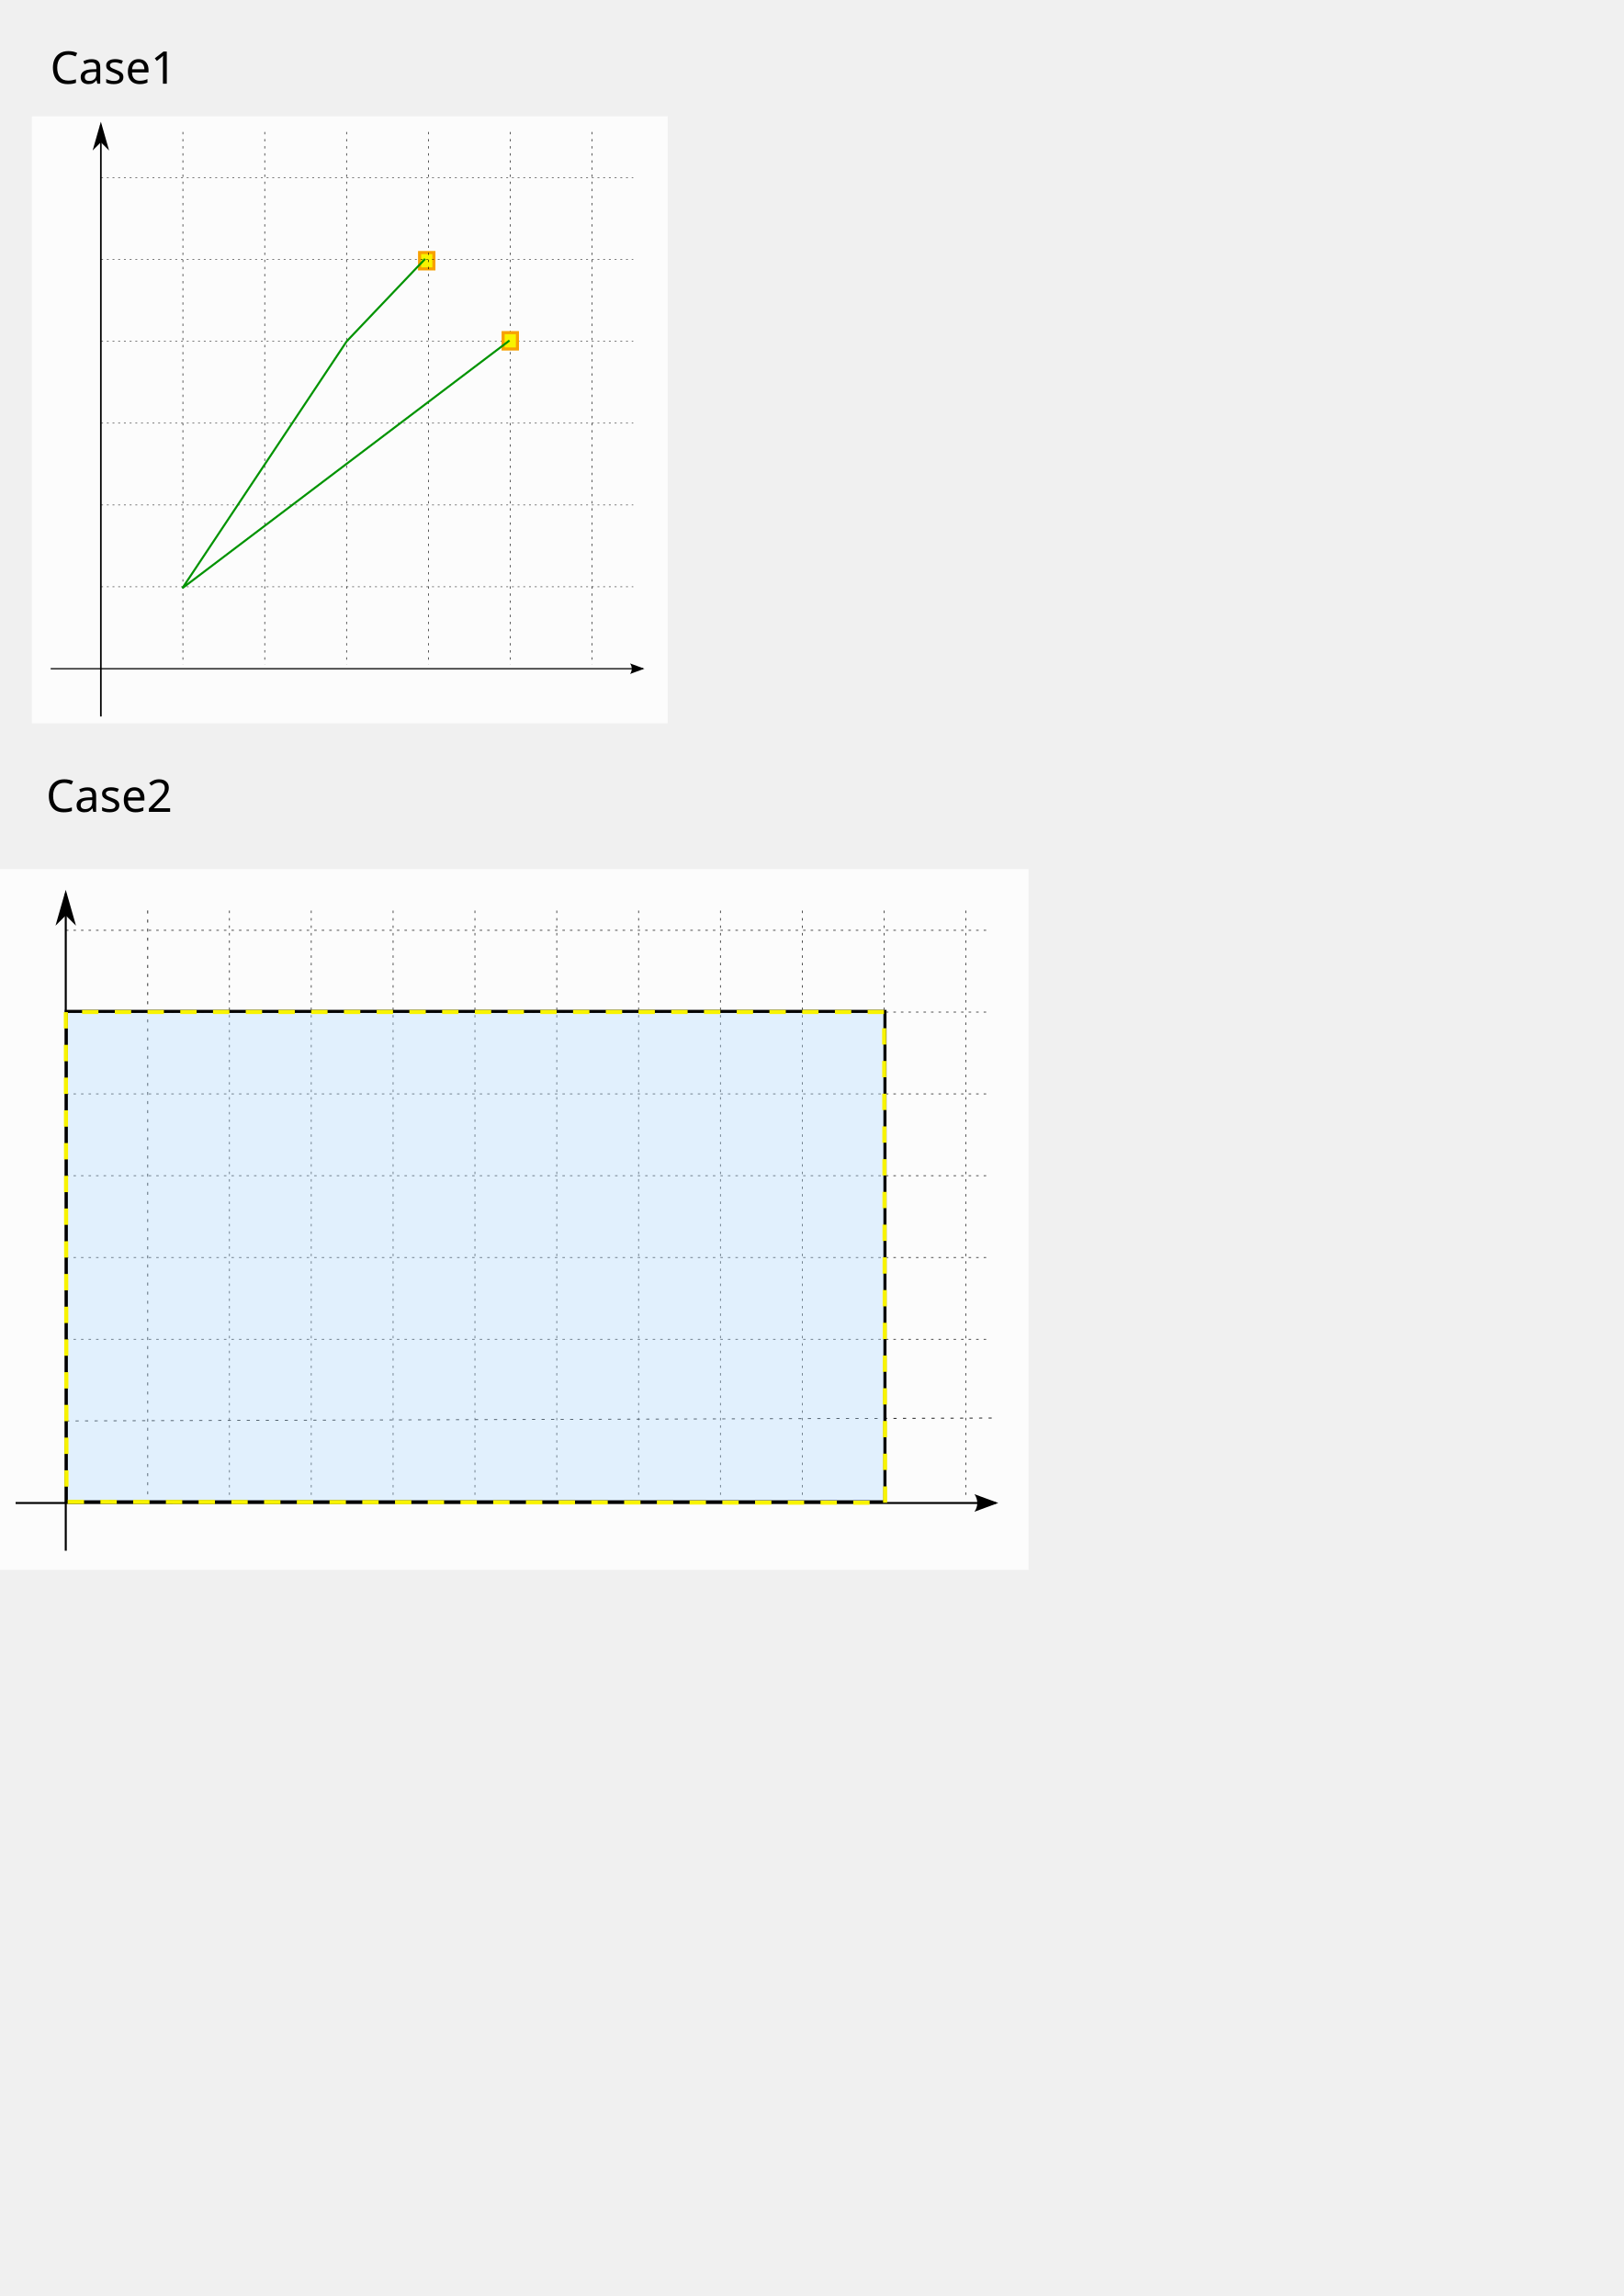
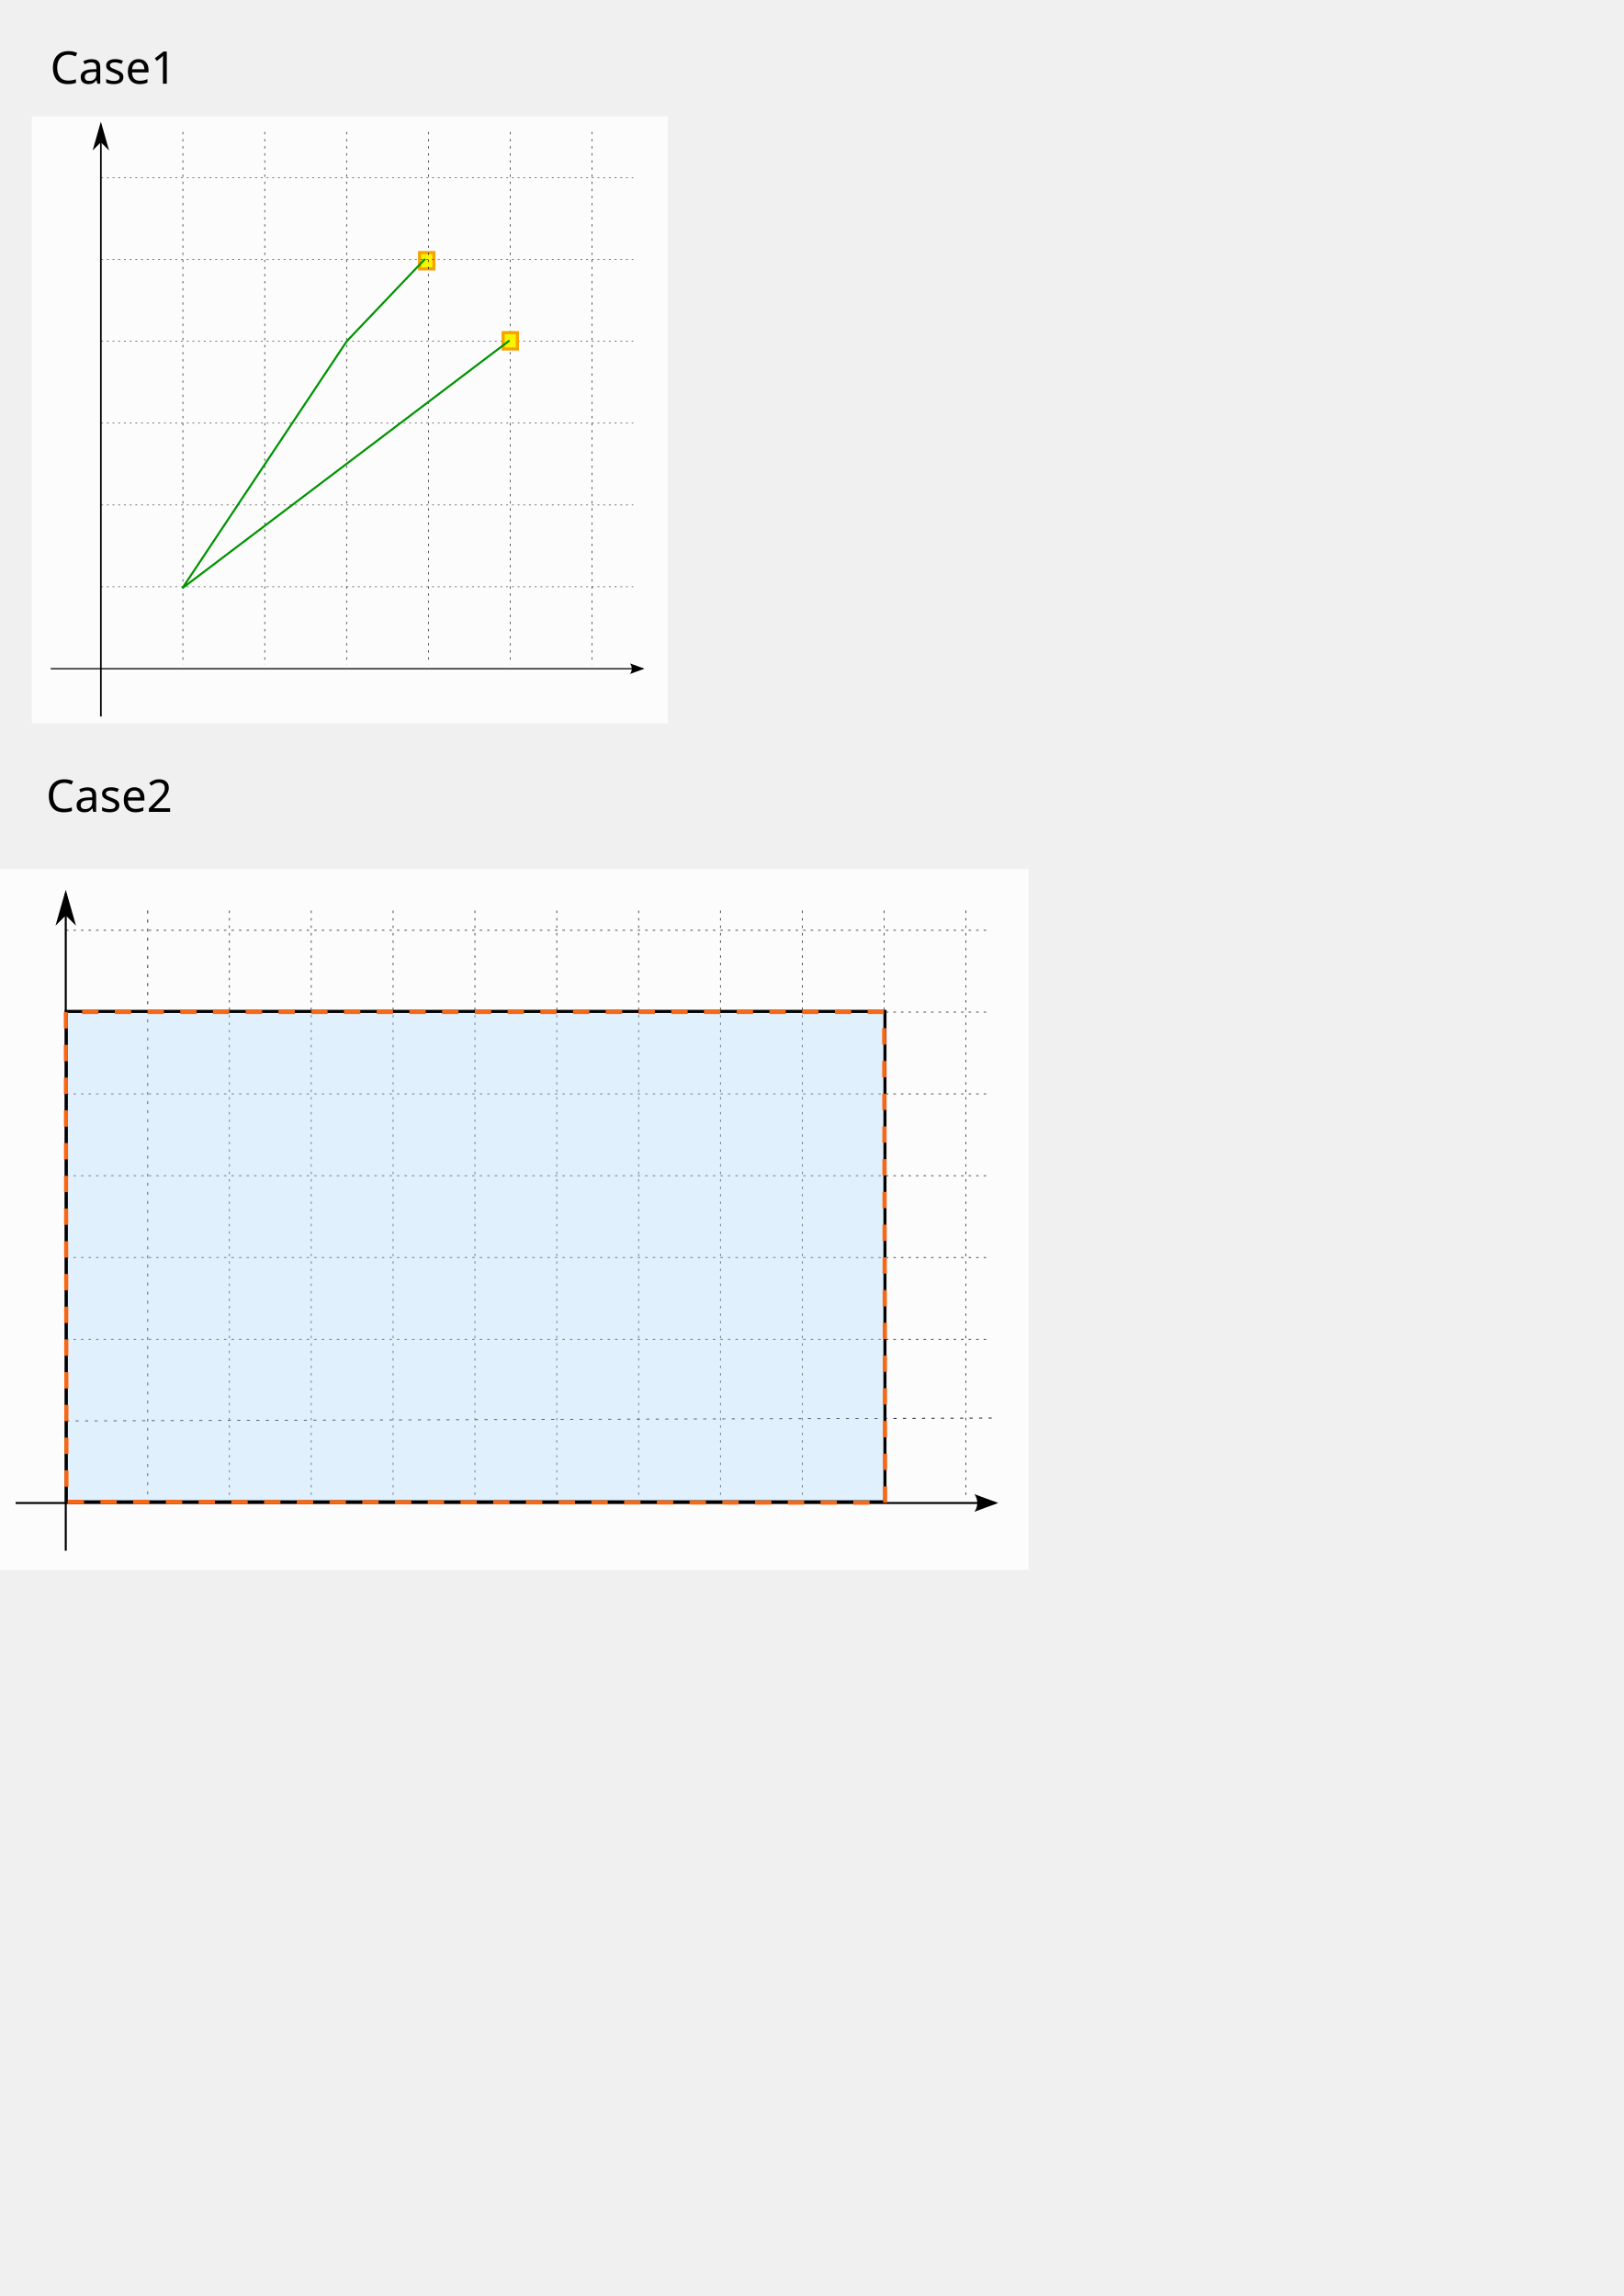
<svg xmlns="http://www.w3.org/2000/svg" width="210mm" height="297mm" id="svg2" version="1.1">
  <defs id="defs4">
    <marker orient="auto" refY="0.0" refX="0.0" id="Arrow1Mend" style="overflow:visible;">
      <path id="path4369" d="M 0.0,0.0 L 5.0,-5.0 L -12.5,0.0 L 5.0,5.0 L 0.0,0.0 z " style="fill-rule:evenodd;stroke:#000000;stroke-width:1.0pt;" transform="scale(0.4) rotate(180) translate(10,0)" />
    </marker>
    <marker orient="auto" refY="0.0" refX="0.0" id="Arrow1Lstart" style="overflow:visible">
      <path id="path3824" d="M 0.0,0.0 L 5.0,-5.0 L -12.5,0.0 L 5.0,5.0 L 0.0,0.0 z " style="fill-rule:evenodd;stroke:#000000;stroke-width:1.0pt" transform="scale(0.8) translate(12.5,0)" />
    </marker>
    <marker orient="auto" refY="0.0" refX="0.0" id="Arrow2Lend" style="overflow:visible;">
      <path id="path3845" style="fill-rule:evenodd;stroke-width:0.625;stroke-linejoin:round;" d="M 8.719,4.034 L -2.207,0.016 L 8.719,-4.002 C 6.973,-1.63 6.983,1.616 8.719,4.034 z " transform="scale(1.1) rotate(180) translate(1,0)" />
    </marker>
    <marker orient="auto" refY="0" refX="0" id="Arrow2Lend-2" style="overflow:visible">
      <path id="path3845-1" style="fill-rule:evenodd;stroke-width:0.625;stroke-linejoin:round" d="M 8.719,4.034 -2.207,0.016 8.719,-4.002 c -1.745,2.372 -1.735,5.617 -6e-7,8.035 z" transform="matrix(-1.1,0,0,-1.1,-1.1,0)" />
    </marker>
    <marker orient="auto" refY="0" refX="0" id="Arrow1Lstart-4" style="overflow:visible">
      <path id="path3824-1" d="M 0,0 5,-5 -12.5,0 5,5 0,0 z" style="fill-rule:evenodd;stroke:#000000;stroke-width:1pt" transform="matrix(0.8,0,0,0.8,10,0)" />
    </marker>
    <marker orient="auto" refY="0" refX="0" id="Arrow2Lend-5" style="overflow:visible">
      <path id="path3845-3" style="fill-rule:evenodd;stroke-width:0.625;stroke-linejoin:round" d="M 8.719,4.034 -2.207,0.016 8.719,-4.002 c -1.745,2.372 -1.735,5.617 -6e-7,8.035 z" transform="matrix(-1.1,0,0,-1.1,-1.1,0)" />
    </marker>
    <marker orient="auto" refY="0" refX="0" id="Arrow1Lstart-8" style="overflow:visible">
      <path id="path3824-8" d="M 0,0 5,-5 -12.5,0 5,5 0,0 z" style="fill-rule:evenodd;stroke:#000000;stroke-width:1pt" transform="matrix(0.8,0,0,0.8,10,0)" />
    </marker>
    <marker orient="auto" refY="0" refX="0" id="Arrow2Lend-0" style="overflow:visible">
      <path id="path3845-2" style="fill-rule:evenodd;stroke-width:0.625;stroke-linejoin:round" d="M 8.719,4.034 -2.207,0.016 8.719,-4.002 c -1.745,2.372 -1.735,5.617 -6e-7,8.035 z" transform="matrix(-1.1,0,0,-1.1,-1.1,0)" />
    </marker>
    <marker orient="auto" refY="0" refX="0" id="Arrow1Lstart-9" style="overflow:visible">
      <path id="path3824-2" d="M 0,0 5,-5 -12.5,0 5,5 0,0 z" style="fill-rule:evenodd;stroke:#000000;stroke-width:1pt" transform="matrix(0.8,0,0,0.8,10,0)" />
    </marker>
    <marker orient="auto" refY="0" refX="0" id="Arrow2Lend-7" style="overflow:visible">
      <path id="path3845-23" style="fill-rule:evenodd;stroke-width:0.625;stroke-linejoin:round" d="M 8.719,4.034 -2.207,0.016 8.719,-4.002 c -1.745,2.372 -1.735,5.617 -6e-7,8.035 z" transform="matrix(-1.1,0,0,-1.1,-1.1,0)" />
    </marker>
    <marker orient="auto" refY="0" refX="0" id="Arrow1Lstart-83" style="overflow:visible">
      <path id="path3824-4" d="M 0,0 5,-5 -12.5,0 5,5 0,0 z" style="fill-rule:evenodd;stroke:#000000;stroke-width:1pt" transform="matrix(0.8,0,0,0.8,10,0)" />
    </marker>
    <marker orient="auto" refY="0" refX="0" id="Arrow2Lend-73" style="overflow:visible">
      <path id="path3845-19" style="fill-rule:evenodd;stroke-width:0.625;stroke-linejoin:round" d="M 8.719,4.034 -2.207,0.016 8.719,-4.002 c -1.745,2.372 -1.735,5.617 -6e-7,8.035 z" transform="matrix(-1.1,0,0,-1.1,-1.1,0)" />
    </marker>
    <marker orient="auto" refY="0" refX="0" id="Arrow1Lstart-88" style="overflow:visible">
      <path id="path3824-3" d="M 0,0 5,-5 -12.5,0 5,5 0,0 z" style="fill-rule:evenodd;stroke:#000000;stroke-width:1pt" transform="matrix(0.8,0,0,0.8,10,0)" />
    </marker>
    <marker orient="auto" refY="0" refX="0" id="Arrow2Lend-9" style="overflow:visible">
      <path id="path3845-8" style="fill-rule:evenodd;stroke-width:0.625;stroke-linejoin:round" d="M 8.719,4.034 -2.207,0.016 8.719,-4.002 c -1.745,2.372 -1.735,5.617 -6e-7,8.035 z" transform="matrix(-1.1,0,0,-1.1,-1.1,0)" />
    </marker>
    <marker orient="auto" refY="0" refX="0" id="Arrow1Lstart-0" style="overflow:visible">
      <path id="path3824-5" d="M 0,0 5,-5 -12.5,0 5,5 0,0 z" style="fill-rule:evenodd;stroke:#000000;stroke-width:1pt" transform="matrix(0.8,0,0,0.8,10,0)" />
    </marker>
    <marker orient="auto" refY="0" refX="0" id="marker7350" style="overflow:visible">
      <path id="path7352" style="fill-rule:evenodd;stroke-width:0.625;stroke-linejoin:round" d="M 8.719,4.034 -2.207,0.016 8.719,-4.002 c -1.745,2.372 -1.735,5.617 -6e-7,8.035 z" transform="matrix(-1.1,0,0,-1.1,-1.1,0)" />
    </marker>
    <marker orient="auto" refY="0" refX="0" id="marker7354" style="overflow:visible">
      <path id="path7356" d="M 0,0 5,-5 -12.5,0 5,5 0,0 z" style="fill-rule:evenodd;stroke:#000000;stroke-width:1pt" transform="matrix(0.8,0,0,0.8,10,0)" />
    </marker>
    <marker orient="auto" refY="0" refX="0" id="Arrow1Mend-3" style="overflow:visible">
      <path id="path4369-1" d="M 0,0 5,-5 -12.5,0 5,5 0,0 z" style="fill-rule:evenodd;stroke:#000000;stroke-width:1pt" transform="matrix(-0.4,0,0,-0.4,-4,0)" />
    </marker>
    <marker orient="auto" refY="0" refX="0" id="Arrow1Mend-31" style="overflow:visible">
      <path id="path4369-4" d="M 0,0 5,-5 -12.5,0 5,5 0,0 z" style="fill-rule:evenodd;stroke:#000000;stroke-width:1pt" transform="matrix(-0.4,0,0,-0.4,-4,0)" />
    </marker>
  </defs>
  <g id="layer6" />
  <g id="layer1" style="display:inline">
    <rect style="opacity:0.8;fill:#ffffff;fill-opacity:1;fill-rule:nonzero;stroke:none" id="rect4031" width="310.806" height="296.768" x="15.578" y="56.866" />
    <rect style="fill:#f8f300;fill-opacity:1;stroke:#f8a100;stroke-width:1.5;stroke-linecap:butt;stroke-linejoin:miter;stroke-miterlimit:4;stroke-opacity:1;stroke-dasharray:none;display:inline" id="rect7163-9-2" width="7" height="8" x="205.096" y="123.467" />
    <path style="fill:none;stroke:#000000;stroke-width:0.792px;stroke-linecap:butt;stroke-linejoin:miter;stroke-opacity:1;marker-start:url(#Arrow1Lstart);marker-end:none" d="m 49.306,61.044 0,289.244" id="path4033" />
    <path style="fill:none;stroke:#000000;stroke-width:0.585px;stroke-linecap:butt;stroke-linejoin:miter;stroke-opacity:1;marker-end:url(#Arrow2Lend)" d="m 24.763,326.935 289.467,0" id="path4035" />
    <path id="path4037" d="m 89.396,64.506 0,260.4" style="fill:none;stroke:#000000;stroke-width:0.289;stroke-linecap:butt;stroke-linejoin:miter;stroke-miterlimit:4;stroke-opacity:1;stroke-dasharray:1.157, 2.314;stroke-dashoffset:0" />
    <path style="fill:none;stroke:#000000;stroke-width:0.289;stroke-linecap:butt;stroke-linejoin:miter;stroke-miterlimit:4;stroke-opacity:1;stroke-dasharray:1.157, 2.314;stroke-dashoffset:0" d="m 129.396,64.506 0,260.4" id="path4039" />
    <path id="path4041" d="m 169.396,64.506 0,260.4" style="fill:none;stroke:#000000;stroke-width:0.289;stroke-linecap:butt;stroke-linejoin:miter;stroke-miterlimit:4;stroke-opacity:1;stroke-dasharray:1.157, 2.314;stroke-dashoffset:0" />
    <path style="fill:none;stroke:#000000;stroke-width:0.289;stroke-linecap:butt;stroke-linejoin:miter;stroke-miterlimit:4;stroke-opacity:1;stroke-dasharray:1.157, 2.314;stroke-dashoffset:0" d="m 209.396,64.506 0,260.4" id="path4043" />
    <path id="path4045" d="m 249.396,64.506 0,260.4" style="fill:none;stroke:#000000;stroke-width:0.289;stroke-linecap:butt;stroke-linejoin:miter;stroke-miterlimit:4;stroke-opacity:1;stroke-dasharray:1.157, 2.314;stroke-dashoffset:0" />
    <path id="path4047" d="m 49.429,286.887 260.13,0" style="fill:none;stroke:#000000;stroke-width:0.232;stroke-linecap:butt;stroke-linejoin:miter;stroke-miterlimit:4;stroke-opacity:1;stroke-dasharray:0.93, 1.859;stroke-dashoffset:0" />
    <path style="fill:none;stroke:#000000;stroke-width:0.232;stroke-linecap:butt;stroke-linejoin:miter;stroke-miterlimit:4;stroke-opacity:1;stroke-dasharray:0.93, 1.859;stroke-dashoffset:0" d="m 49.429,246.896 260.13,0" id="path4049" />
    <path id="path4051" d="m 49.429,206.904 260.13,0" style="fill:none;stroke:#000000;stroke-width:0.232;stroke-linecap:butt;stroke-linejoin:miter;stroke-miterlimit:4;stroke-opacity:1;stroke-dasharray:0.93, 1.859;stroke-dashoffset:0" />
    <path style="fill:none;stroke:#000000;stroke-width:0.232;stroke-linecap:butt;stroke-linejoin:miter;stroke-miterlimit:4;stroke-opacity:1;stroke-dasharray:0.93, 1.859;stroke-dashoffset:0" d="m 49.429,166.912 260.13,0" id="path4053" />
    <path id="path4055" d="m 49.429,126.92 260.13,0" style="fill:none;stroke:#000000;stroke-width:0.232;stroke-linecap:butt;stroke-linejoin:miter;stroke-miterlimit:4;stroke-opacity:1;stroke-dasharray:0.93, 1.859;stroke-dashoffset:0" />
    <flowRoot xml:space="preserve" id="flowRoot4057" style="font-size:40px;font-style:normal;font-weight:normal;line-height:125%;letter-spacing:0px;word-spacing:0px;fill:#000000;fill-opacity:1;stroke:none;font-family:Sans" transform="matrix(0.6167409,0,0,0.6167409,-8.924383,-64.75432)">
      <flowRegion id="flowRegion4059">
        <rect id="rect4061" width="121.218" height="48.487" x="487.399" y="626.078" />
      </flowRegion>
      <flowPara id="flowPara4063" style="font-style:italic">x</flowPara>
    </flowRoot>
    <flowRoot transform="matrix(0.6167409,0,0,0.6167409,-270.9661,-322.4057)" style="font-size:40px;font-style:normal;font-weight:normal;line-height:125%;letter-spacing:0px;word-spacing:0px;fill:#000000;fill-opacity:1;stroke:none;font-family:Sans" id="flowRoot4065" xml:space="preserve">
      <flowRegion id="flowRegion4067">
        <rect y="626.078" x="487.399" height="48.487" width="121.218" id="rect4069" />
      </flowRegion>
      <flowPara style="font-style:italic" id="flowPara4071">y</flowPara>
    </flowRoot>
    <flowRoot transform="matrix(0.2611037,0,0,0.2611037,-100.4128,167.5384)" style="font-size:40px;font-style:normal;font-weight:normal;line-height:125%;letter-spacing:0px;word-spacing:0px;fill:#000000;fill-opacity:1;stroke:none;font-family:Sans" id="flowRoot4073" xml:space="preserve">
      <flowRegion id="flowRegion4075">
        <rect y="626.078" x="487.399" height="48.487" width="121.218" id="rect4077" />
      </flowRegion>
      <flowPara style="font-style:italic" id="flowPara4079">0,0</flowPara>
    </flowRoot>
    <path style="fill:none;stroke:#000000;stroke-width:0.289;stroke-linecap:butt;stroke-linejoin:miter;stroke-miterlimit:4;stroke-opacity:1;stroke-dasharray:1.157, 2.314;stroke-dashoffset:0" d="m 289.396,64.506 0,260.4" id="path4089" />
    <path id="path4105" d="m 49.429,86.928 260.13,0" style="fill:none;stroke:#000000;stroke-width:0.232;stroke-linecap:butt;stroke-linejoin:miter;stroke-miterlimit:4;stroke-opacity:1;stroke-dasharray:0.93, 1.859;stroke-dashoffset:0" />
    <rect style="opacity:0.8;fill:#ffffff;fill-opacity:1;fill-rule:nonzero;stroke:none;display:inline" id="rect4031-7" width="504.434" height="342.64" x="-1.648" y="424.878" />
    <path style="fill:none;stroke:#000000;stroke-width:0.986;stroke-linecap:butt;stroke-linejoin:miter;stroke-miterlimit:4;stroke-opacity:1;stroke-dasharray:none;marker-start:url(#Arrow1Lstart);marker-end:none;display:inline" d="m 32.142,436.95 0,321.199" id="path4033-8" />
    <path style="fill:none;stroke:#000000;stroke-width:0.97;stroke-linecap:butt;stroke-linejoin:miter;stroke-miterlimit:4;stroke-opacity:1;stroke-dasharray:none;marker-end:url(#Arrow2Lend);display:inline" d="m 7.633,734.819 479.053,0" id="path4035-2" />
    <path id="path4037-4" d="m 72.211,445.131 0,287.62" style="fill:none;stroke:#000000;stroke-width:0.37;stroke-linecap:butt;stroke-linejoin:miter;stroke-miterlimit:4;stroke-opacity:1;stroke-dasharray:1.479, 2.958;stroke-dashoffset:0;display:inline" />
    <path style="fill:none;stroke:#000000;stroke-width:0.304;stroke-linecap:butt;stroke-linejoin:miter;stroke-miterlimit:4;stroke-opacity:1;stroke-dasharray:1.216, 2.431;stroke-dashoffset:0;display:inline" d="m 112.165,445.185 0,287.597" id="path4039-1" />
    <path id="path4041-8" d="m 152.161,445.185 0,287.597" style="fill:none;stroke:#000000;stroke-width:0.304;stroke-linecap:butt;stroke-linejoin:miter;stroke-miterlimit:4;stroke-opacity:1;stroke-dasharray:1.216, 2.431;stroke-dashoffset:0;display:inline" />
    <path style="fill:none;stroke:#000000;stroke-width:0.304;stroke-linecap:butt;stroke-linejoin:miter;stroke-miterlimit:4;stroke-opacity:1;stroke-dasharray:1.216, 2.431;stroke-dashoffset:0;display:inline" d="m 192.157,445.185 0,287.597" id="path4043-7" />
    <path id="path4045-3" d="m 232.153,445.185 0,287.597" style="fill:none;stroke:#000000;stroke-width:0.304;stroke-linecap:butt;stroke-linejoin:miter;stroke-miterlimit:4;stroke-opacity:1;stroke-dasharray:1.216, 2.431;stroke-dashoffset:0;display:inline" />
    <path id="path4047-6" d="M 32.28,694.693 484.756,693.279" style="fill:none;stroke:#000000;stroke-width:0.387;stroke-linecap:butt;stroke-linejoin:miter;stroke-miterlimit:4;stroke-opacity:1;stroke-dasharray:1.55, 3.099;stroke-dashoffset:0;display:inline" />
    <path style="fill:none;stroke:#000000;stroke-width:0.306;stroke-linecap:butt;stroke-linejoin:miter;stroke-miterlimit:4;stroke-opacity:1;stroke-dasharray:1.226, 2.451;stroke-dashoffset:0;display:inline" d="m 32.24,654.764 452.086,0" id="path4049-1" />
    <path id="path4051-6" d="m 32.24,614.776 452.086,0" style="fill:none;stroke:#000000;stroke-width:0.306;stroke-linecap:butt;stroke-linejoin:miter;stroke-miterlimit:4;stroke-opacity:1;stroke-dasharray:1.226, 2.451;stroke-dashoffset:0;display:inline" />
    <path style="fill:none;stroke:#000000;stroke-width:0.306;stroke-linecap:butt;stroke-linejoin:miter;stroke-miterlimit:4;stroke-opacity:1;stroke-dasharray:1.226, 2.451;stroke-dashoffset:0;display:inline" d="m 32.24,574.788 452.086,0" id="path4053-7" />
    <path id="path4055-8" d="m 32.24,534.8 452.086,0" style="fill:none;stroke:#000000;stroke-width:0.306;stroke-linecap:butt;stroke-linejoin:miter;stroke-miterlimit:4;stroke-opacity:1;stroke-dasharray:1.226, 2.451;stroke-dashoffset:0;display:inline" />
    <flowRoot xml:space="preserve" id="flowRoot4057-2" style="font-size:40px;font-style:normal;font-weight:normal;line-height:125%;letter-spacing:0px;word-spacing:0px;fill:#000000;fill-opacity:1;stroke:none;display:inline;font-family:Sans" transform="matrix(0.6167409,0,0,0.6167409,161.8499,345.1299)">
      <flowRegion id="flowRegion4059-9">
        <rect id="rect4061-8" width="121.218" height="48.487" x="487.399" y="626.078" />
      </flowRegion>
      <flowPara id="flowPara4063-9" style="font-style:italic">x</flowPara>
    </flowRoot>
    <flowRoot transform="matrix(0.6167409,0,0,0.6167409,-292.1919,51.47853)" style="font-size:40px;font-style:normal;font-weight:normal;line-height:125%;letter-spacing:0px;word-spacing:0px;fill:#000000;fill-opacity:1;stroke:none;display:inline;font-family:Sans" id="flowRoot4065-0" xml:space="preserve">
      <flowRegion id="flowRegion4067-8">
        <rect y="626.078" x="487.399" height="48.487" width="121.218" id="rect4069-9" />
      </flowRegion>
      <flowPara style="font-style:italic" id="flowPara4071-2">y</flowPara>
    </flowRoot>
    <flowRoot transform="matrix(0.2611037,0,0,0.2611037,-117.6385,575.4226)" style="font-size:40px;font-style:normal;font-weight:normal;line-height:125%;letter-spacing:0px;word-spacing:0px;fill:#000000;fill-opacity:1;stroke:none;display:inline;font-family:Sans" id="flowRoot4073-4" xml:space="preserve">
      <flowRegion id="flowRegion4075-4">
        <rect y="626.078" x="487.399" height="48.487" width="121.218" id="rect4077-4" />
      </flowRegion>
      <flowPara style="font-style:italic" id="flowPara4079-0">0,0</flowPara>
    </flowRoot>
    <path style="fill:none;stroke:#000000;stroke-width:0.304;stroke-linecap:butt;stroke-linejoin:miter;stroke-miterlimit:4;stroke-opacity:1;stroke-dasharray:1.216, 2.431;stroke-dashoffset:0;display:inline" d="m 272.149,445.185 0,287.597" id="path4089-0" />
    <path id="path4091-8" d="m 312.145,445.185 0,287.597" style="fill:none;stroke:#000000;stroke-width:0.304;stroke-linecap:butt;stroke-linejoin:miter;stroke-miterlimit:4;stroke-opacity:1;stroke-dasharray:1.216, 2.431;stroke-dashoffset:0;display:inline" />
    <path style="fill:none;stroke:#000000;stroke-width:0.304;stroke-linecap:butt;stroke-linejoin:miter;stroke-miterlimit:4;stroke-opacity:1;stroke-dasharray:1.216, 2.431;stroke-dashoffset:0;display:inline" d="m 352.141,445.185 0,287.597" id="path4093-2" />
    <path id="path4095-5" d="m 392.137,445.185 0,287.597" style="fill:none;stroke:#000000;stroke-width:0.304;stroke-linecap:butt;stroke-linejoin:miter;stroke-miterlimit:4;stroke-opacity:1;stroke-dasharray:1.216, 2.431;stroke-dashoffset:0;display:inline" />
    <path style="fill:none;stroke:#000000;stroke-width:0.304;stroke-linecap:butt;stroke-linejoin:miter;stroke-miterlimit:4;stroke-opacity:1;stroke-dasharray:1.216, 2.431;stroke-dashoffset:0;display:inline" d="m 432.133,445.185 0,287.597" id="path4097-0" />
    <path id="path4099-4" d="m 472.129,445.185 0,287.597" style="fill:none;stroke:#000000;stroke-width:0.304;stroke-linecap:butt;stroke-linejoin:miter;stroke-miterlimit:4;stroke-opacity:1;stroke-dasharray:1.216, 2.431;stroke-dashoffset:0;display:inline" />
    <path id="path4105-9" d="m 32.24,494.812 452.086,0" style="fill:none;stroke:#000000;stroke-width:0.306;stroke-linecap:butt;stroke-linejoin:miter;stroke-miterlimit:4;stroke-opacity:1;stroke-dasharray:1.226, 2.451;stroke-dashoffset:0;display:inline" />
    <path style="fill:none;stroke:#000000;stroke-width:0.306;stroke-linecap:butt;stroke-linejoin:miter;stroke-miterlimit:4;stroke-opacity:1;stroke-dasharray:1.226, 2.451;stroke-dashoffset:0;display:inline" d="m 32.24,454.825 452.086,0" id="path4107-8" />
    <rect style="opacity:0;fill:#fe8300;fill-opacity:0.208;stroke:#fe0000;stroke-width:2;stroke-miterlimit:4;stroke-opacity:1;stroke-dasharray:none;display:inline" id="rect5240-3" width="400.222" height="197.99" x="31.36" y="535.064" />
    <text xml:space="preserve" style="font-size:40px;font-style:normal;font-weight:normal;line-height:125%;letter-spacing:0px;word-spacing:0px;fill:#000000;fill-opacity:1;stroke:none;font-family:Sans" x="22.527" y="396.917" id="text6972">
      <tspan id="tspan6974" x="22.527" y="396.917" style="font-size:22px">Case2</tspan>
    </text>
    <rect style="fill:#f8f300;fill-opacity:1;stroke:#f8a100;stroke-width:1.5;stroke-linecap:butt;stroke-linejoin:miter;stroke-miterlimit:4;stroke-opacity:1;stroke-dasharray:none;display:inline" id="rect7163-9-2-6" width="7" height="8" x="245.932" y="162.623" />
    <path style="fill:none;stroke:#009300;stroke-width:1.008;stroke-linecap:butt;stroke-linejoin:miter;stroke-opacity:1;stroke-miterlimit:4;stroke-dasharray:none" d="M 249.055,166.468 89.144,287.552 169.497,166.83 207.806,126.569" id="path6978" />
    <text id="text7064" y="40.917" x="24.527" style="font-size:40px;font-style:normal;font-weight:normal;line-height:125%;letter-spacing:0px;word-spacing:0px;fill:#000000;fill-opacity:1;stroke:none;font-family:Sans" xml:space="preserve">
      <tspan style="font-size:22px" y="40.917" x="24.527" id="tspan7159">Case1</tspan>
    </text>
    <path style="fill:#b2dcff;fill-opacity:0.361;stroke:#000000;stroke-width:1.51;stroke-miterlimit:4;stroke-opacity:1;stroke-dasharray:none;stroke-dashoffset:0;display:inline;opacity:1" d="m 32.415,494.472 0,239.78 400.171,0 0,-239.78 z" id="rect3910" />
-     <path style="fill:none;stroke:#f8f300;stroke-width:2;stroke-linecap:butt;stroke-linejoin:miter;stroke-opacity:1;stroke-miterlimit:4;stroke-dasharray:8, 8;stroke-dashoffset:0" d="M 432.661,734.694 432.186,494.759 32.18,494.776 32.505,734.252 z" id="path4187" />
+     <path style="fill:none;stroke:#f86713;stroke-width:2;stroke-linecap:butt;stroke-linejoin:miter;stroke-opacity:1;stroke-miterlimit:4;stroke-dasharray:8, 8;stroke-dashoffset:0" d="M 432.661,734.694 432.186,494.759 32.18,494.776 32.505,734.252 z" id="path4187" />
  </g>
  <g id="layer2" />
  <g id="layer5" style="display:inline">
    <rect style="opacity:0;fill:#fe8300;fill-opacity:0.208;stroke:#fe0000;stroke-width:2;stroke-miterlimit:4;stroke-opacity:1;stroke-dasharray:none" id="rect5240" width="400.222" height="197.99" x="48.586" y="127.179" />
  </g>
</svg>
